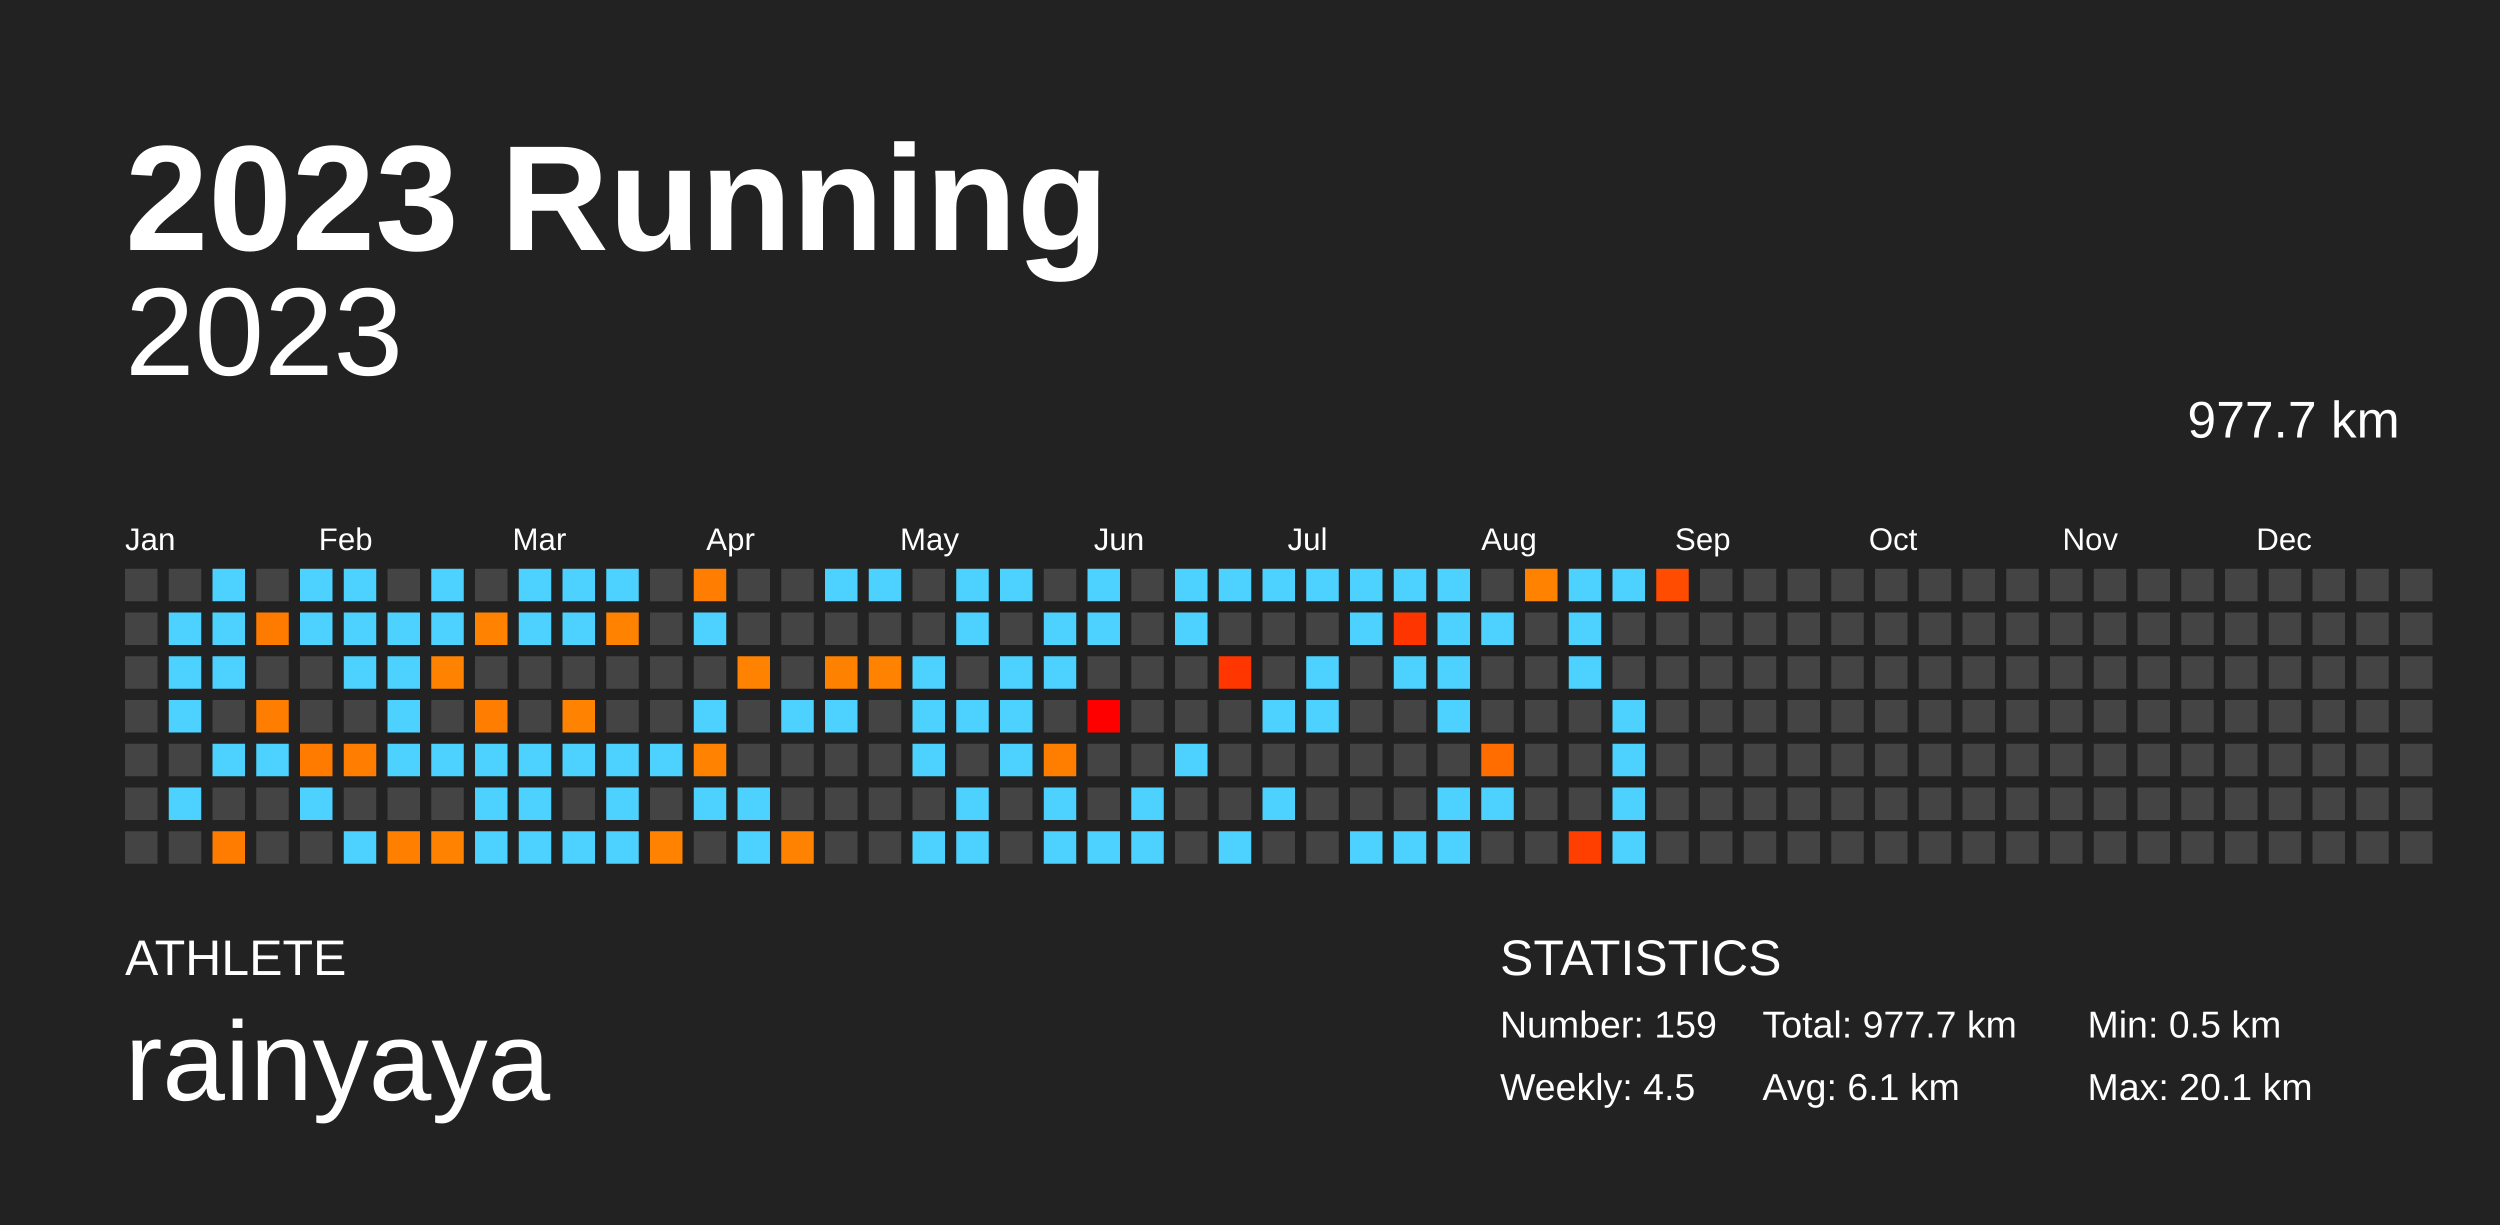
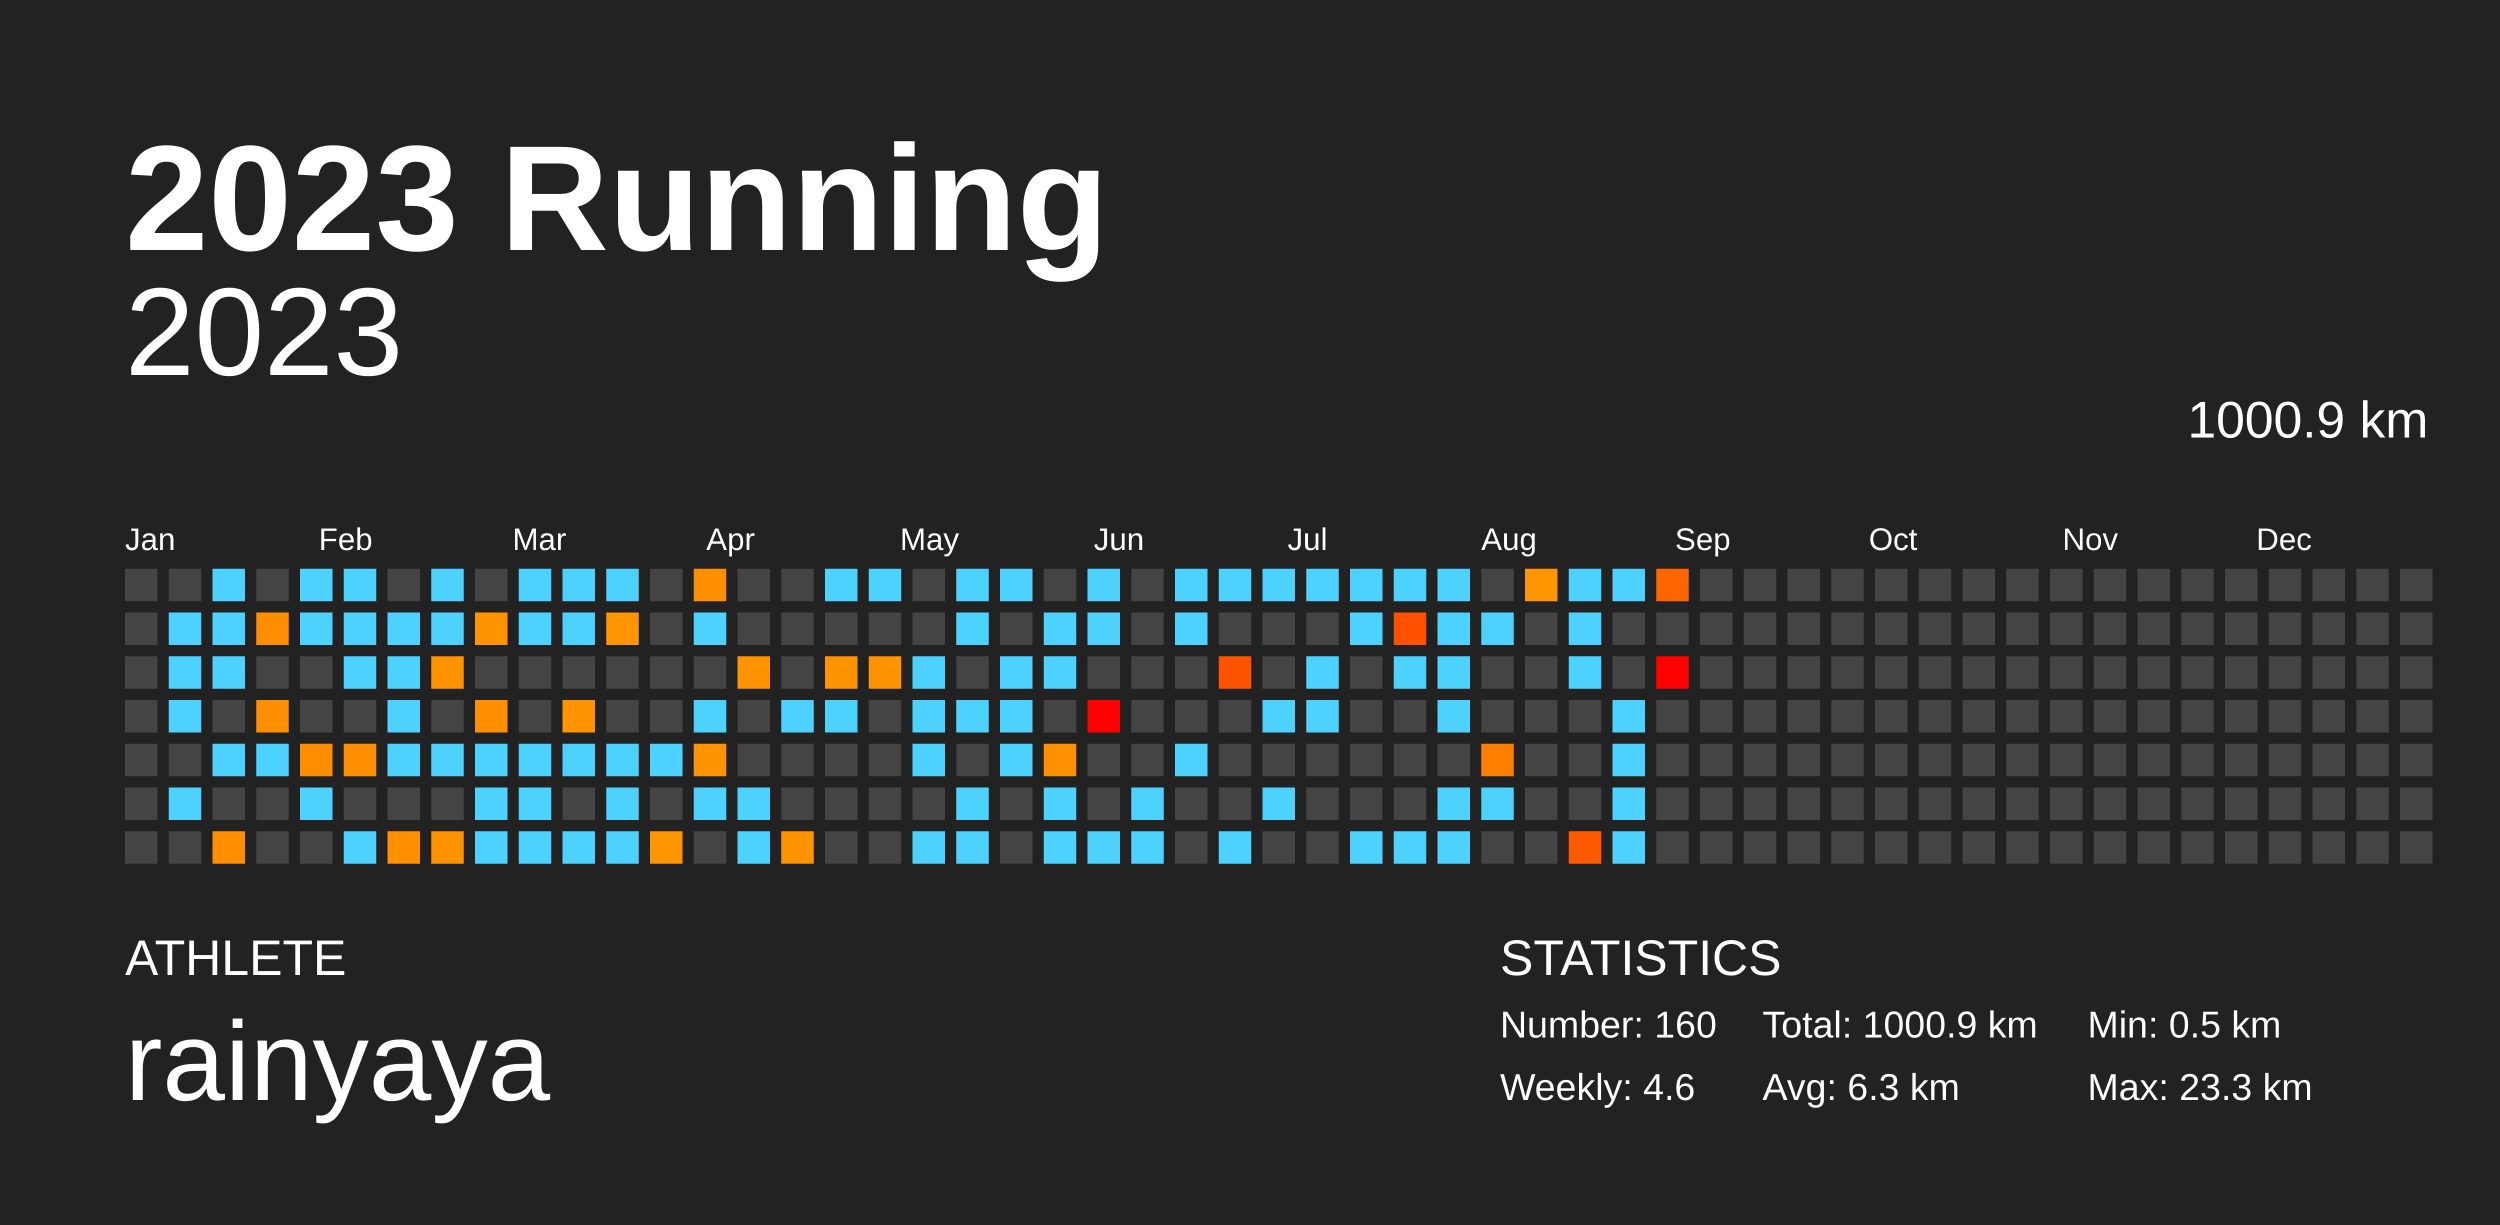
<svg xmlns="http://www.w3.org/2000/svg" baseProfile="full" height="98mm" version="1.1" viewBox="0,0,200,98" width="200mm">
  <defs />
  <rect fill="#222222" height="98" width="200" x="0" y="0" />
  <text fill="#FFFFFF" style="font-size:12px; font-family:Arial; font-weight:bold;" x="10" y="20">2023 Running</text>
  <text fill="#FFFFFF" style="font-size:4px; font-family:Arial" x="10" y="78">ATHLETE</text>
  <text fill="#FFFFFF" style="font-size:9px; font-family:Arial" x="10" y="88">rainyaya</text>
  <text fill="#FFFFFF" style="font-size:4px; font-family:Arial" x="120" y="78">STATISTICS</text>
-   <text fill="#FFFFFF" style="font-size:3px; font-family:Arial" x="120" y="83">Number: 159</text>
-   <text fill="#FFFFFF" style="font-size:3px; font-family:Arial" x="120" y="88">Weekly: 4.5</text>
-   <text fill="#FFFFFF" style="font-size:3px; font-family:Arial" x="141" y="83">Total: 977.7 km</text>
-   <text fill="#FFFFFF" style="font-size:3px; font-family:Arial" x="141" y="88">Avg: 6.1 km</text>
+   <text fill="#FFFFFF" style="font-size:3px; font-family:Arial" x="120" y="83">Number: 160</text>
+   <text fill="#FFFFFF" style="font-size:3px; font-family:Arial" x="120" y="88">Weekly: 4.6</text>
+   <text fill="#FFFFFF" style="font-size:3px; font-family:Arial" x="141" y="83">Total: 1000.9 km</text>
+   <text fill="#FFFFFF" style="font-size:3px; font-family:Arial" x="141" y="88">Avg: 6.3 km</text>
  <text fill="#FFFFFF" style="font-size:3px; font-family:Arial" x="167" y="83">Min: 0.5 km</text>
-   <text fill="#FFFFFF" style="font-size:3px; font-family:Arial" x="167" y="88">Max: 20.1 km</text>
+   <text fill="#FFFFFF" style="font-size:3px; font-family:Arial" x="167" y="88">Max: 23.3 km</text>
  <text alignment-baseline="hanging" fill="#FFFFFF" style="font-size:10.0px; font-family:Arial;" x="10" y="30">2023</text>
-   <text alignment-baseline="hanging" fill="#FFFFFF" style="font-size:4.125px; font-family:Arial;" x="175" y="35">977.7 km</text>
+   <text alignment-baseline="hanging" fill="#FFFFFF" style="font-size:4.125px; font-family:Arial;" x="175" y="35">1000.9 km</text>
  <text fill="#FFFFFF" style="font-size:2.5px; font-family:Arial" x="10.0" y="44">Jan</text>
  <text fill="#FFFFFF" style="font-size:2.5px; font-family:Arial" x="25.5" y="44">Feb</text>
  <text fill="#FFFFFF" style="font-size:2.5px; font-family:Arial" x="41.0" y="44">Mar</text>
  <text fill="#FFFFFF" style="font-size:2.5px; font-family:Arial" x="56.5" y="44">Apr</text>
  <text fill="#FFFFFF" style="font-size:2.5px; font-family:Arial" x="72.0" y="44">May</text>
  <text fill="#FFFFFF" style="font-size:2.5px; font-family:Arial" x="87.5" y="44">Jun</text>
  <text fill="#FFFFFF" style="font-size:2.5px; font-family:Arial" x="103.0" y="44">Jul</text>
  <text fill="#FFFFFF" style="font-size:2.5px; font-family:Arial" x="118.5" y="44">Aug</text>
  <text fill="#FFFFFF" style="font-size:2.5px; font-family:Arial" x="134.0" y="44">Sep</text>
  <text fill="#FFFFFF" style="font-size:2.5px; font-family:Arial" x="149.5" y="44">Oct</text>
  <text fill="#FFFFFF" style="font-size:2.5px; font-family:Arial" x="165.0" y="44">Nov</text>
  <text fill="#FFFFFF" style="font-size:2.5px; font-family:Arial" x="180.5" y="44">Dec</text>
  <rect fill="#444444" height="2.6" width="2.6" x="10.0" y="45.5" />
  <rect fill="#444444" height="2.6" width="2.6" x="10.0" y="49.0" />
  <rect fill="#444444" height="2.6" width="2.6" x="10.0" y="52.5" />
  <rect fill="#444444" height="2.6" width="2.6" x="10.0" y="56.0" />
  <rect fill="#444444" height="2.6" width="2.6" x="10.0" y="59.5" />
  <rect fill="#444444" height="2.6" width="2.6" x="10.0" y="63.0" />
  <rect fill="#444444" height="2.6" width="2.6" x="10.0" y="66.5" />
  <rect fill="#444444" height="2.6" width="2.6" x="13.5" y="45.5" />
  <rect fill="#4dd2ff" height="2.6" width="2.6" x="13.5" y="49.0" />
  <rect fill="#4dd2ff" height="2.6" width="2.6" x="13.5" y="52.5" />
  <rect fill="#4dd2ff" height="2.6" width="2.6" x="13.5" y="56.0" />
  <rect fill="#444444" height="2.6" width="2.6" x="13.5" y="59.5" />
  <rect fill="#4dd2ff" height="2.6" width="2.6" x="13.5" y="63.0" />
  <rect fill="#444444" height="2.6" width="2.6" x="13.5" y="66.5" />
  <rect fill="#4dd2ff" height="2.6" width="2.6" x="17.0" y="45.5" />
  <rect fill="#4dd2ff" height="2.6" width="2.6" x="17.0" y="49.0" />
  <rect fill="#4dd2ff" height="2.6" width="2.6" x="17.0" y="52.5" />
  <rect fill="#444444" height="2.6" width="2.6" x="17.0" y="56.0" />
  <rect fill="#4dd2ff" height="2.6" width="2.6" x="17.0" y="59.5" />
  <rect fill="#444444" height="2.6" width="2.6" x="17.0" y="63.0" />
-   <rect fill="#ff7c00" height="2.6" width="2.6" x="17.0" y="66.5" />
+   <rect fill="#ff8e00" height="2.6" width="2.6" x="17.0" y="66.5" />
  <rect fill="#444444" height="2.6" width="2.6" x="20.5" y="45.5" />
-   <rect fill="#ff7b00" height="2.6" width="2.6" x="20.5" y="49.0" />
+   <rect fill="#ff8d00" height="2.6" width="2.6" x="20.5" y="49.0" />
  <rect fill="#444444" height="2.6" width="2.6" x="20.5" y="52.5" />
-   <rect fill="#ff7d00" height="2.6" width="2.6" x="20.5" y="56.0" />
+   <rect fill="#ff8f00" height="2.6" width="2.6" x="20.5" y="56.0" />
  <rect fill="#4dd2ff" height="2.6" width="2.6" x="20.5" y="59.5" />
  <rect fill="#444444" height="2.6" width="2.6" x="20.5" y="63.0" />
  <rect fill="#444444" height="2.6" width="2.6" x="20.5" y="66.5" />
  <rect fill="#4dd2ff" height="2.6" width="2.6" x="24.0" y="45.5" />
  <rect fill="#4dd2ff" height="2.6" width="2.6" x="24.0" y="49.0" />
  <rect fill="#444444" height="2.6" width="2.6" x="24.0" y="52.5" />
  <rect fill="#444444" height="2.6" width="2.6" x="24.0" y="56.0" />
-   <rect fill="#ff7b00" height="2.6" width="2.6" x="24.0" y="59.5" />
+   <rect fill="#ff8d00" height="2.6" width="2.6" x="24.0" y="59.5" />
  <rect fill="#4dd2ff" height="2.6" width="2.6" x="24.0" y="63.0" />
  <rect fill="#444444" height="2.6" width="2.6" x="24.0" y="66.5" />
  <rect fill="#4dd2ff" height="2.6" width="2.6" x="27.5" y="45.5" />
  <rect fill="#4dd2ff" height="2.6" width="2.6" x="27.5" y="49.0" />
  <rect fill="#4dd2ff" height="2.6" width="2.6" x="27.5" y="52.5" />
  <rect fill="#444444" height="2.6" width="2.6" x="27.5" y="56.0" />
-   <rect fill="#ff7d00" height="2.6" width="2.6" x="27.5" y="59.5" />
+   <rect fill="#ff8f00" height="2.6" width="2.6" x="27.5" y="59.5" />
  <rect fill="#444444" height="2.6" width="2.6" x="27.5" y="63.0" />
  <rect fill="#4dd2ff" height="2.6" width="2.6" x="27.5" y="66.5" />
  <rect fill="#444444" height="2.6" width="2.6" x="31.0" y="45.5" />
  <rect fill="#4dd2ff" height="2.6" width="2.6" x="31.0" y="49.0" />
  <rect fill="#4dd2ff" height="2.6" width="2.6" x="31.0" y="52.5" />
  <rect fill="#4dd2ff" height="2.6" width="2.6" x="31.0" y="56.0" />
  <rect fill="#4dd2ff" height="2.6" width="2.6" x="31.0" y="59.5" />
  <rect fill="#444444" height="2.6" width="2.6" x="31.0" y="63.0" />
-   <rect fill="#ff8000" height="2.6" width="2.6" x="31.0" y="66.5" />
+   <rect fill="#ff9100" height="2.6" width="2.6" x="31.0" y="66.5" />
  <rect fill="#4dd2ff" height="2.6" width="2.6" x="34.5" y="45.5" />
  <rect fill="#4dd2ff" height="2.6" width="2.6" x="34.5" y="49.0" />
-   <rect fill="#ff8300" height="2.6" width="2.6" x="34.5" y="52.5" />
+   <rect fill="#ff9400" height="2.6" width="2.6" x="34.5" y="52.5" />
  <rect fill="#444444" height="2.6" width="2.6" x="34.5" y="56.0" />
  <rect fill="#4dd2ff" height="2.6" width="2.6" x="34.5" y="59.5" />
  <rect fill="#444444" height="2.6" width="2.6" x="34.5" y="63.0" />
-   <rect fill="#ff8300" height="2.6" width="2.6" x="34.5" y="66.5" />
+   <rect fill="#ff9400" height="2.6" width="2.6" x="34.5" y="66.5" />
  <rect fill="#444444" height="2.6" width="2.6" x="38.0" y="45.5" />
-   <rect fill="#ff8300" height="2.6" width="2.6" x="38.0" y="49.0" />
+   <rect fill="#ff9400" height="2.6" width="2.6" x="38.0" y="49.0" />
  <rect fill="#444444" height="2.6" width="2.6" x="38.0" y="52.5" />
-   <rect fill="#ff7d00" height="2.6" width="2.6" x="38.0" y="56.0" />
+   <rect fill="#ff8f00" height="2.6" width="2.6" x="38.0" y="56.0" />
  <rect fill="#4dd2ff" height="2.6" width="2.6" x="38.0" y="59.5" />
  <rect fill="#4dd2ff" height="2.6" width="2.6" x="38.0" y="63.0" />
  <rect fill="#4dd2ff" height="2.6" width="2.6" x="38.0" y="66.5" />
  <rect fill="#4dd2ff" height="2.6" width="2.6" x="41.5" y="45.5" />
  <rect fill="#4dd2ff" height="2.6" width="2.6" x="41.5" y="49.0" />
  <rect fill="#444444" height="2.6" width="2.6" x="41.5" y="52.5" />
  <rect fill="#444444" height="2.6" width="2.6" x="41.5" y="56.0" />
  <rect fill="#4dd2ff" height="2.6" width="2.6" x="41.5" y="59.5" />
  <rect fill="#4dd2ff" height="2.6" width="2.6" x="41.5" y="63.0" />
  <rect fill="#4dd2ff" height="2.6" width="2.6" x="41.5" y="66.5" />
  <rect fill="#4dd2ff" height="2.6" width="2.6" x="45.0" y="45.5" />
  <rect fill="#4dd2ff" height="2.6" width="2.6" x="45.0" y="49.0" />
  <rect fill="#444444" height="2.6" width="2.6" x="45.0" y="52.5" />
-   <rect fill="#ff8200" height="2.6" width="2.6" x="45.0" y="56.0" />
+   <rect fill="#ff9300" height="2.6" width="2.6" x="45.0" y="56.0" />
  <rect fill="#4dd2ff" height="2.6" width="2.6" x="45.0" y="59.5" />
  <rect fill="#444444" height="2.6" width="2.6" x="45.0" y="63.0" />
  <rect fill="#4dd2ff" height="2.6" width="2.6" x="45.0" y="66.5" />
  <rect fill="#4dd2ff" height="2.6" width="2.6" x="48.5" y="45.5" />
-   <rect fill="#ff8300" height="2.6" width="2.6" x="48.5" y="49.0" />
+   <rect fill="#ff9500" height="2.6" width="2.6" x="48.5" y="49.0" />
  <rect fill="#444444" height="2.6" width="2.6" x="48.5" y="52.5" />
  <rect fill="#444444" height="2.6" width="2.6" x="48.5" y="56.0" />
  <rect fill="#4dd2ff" height="2.6" width="2.6" x="48.5" y="59.5" />
  <rect fill="#4dd2ff" height="2.6" width="2.6" x="48.5" y="63.0" />
  <rect fill="#4dd2ff" height="2.6" width="2.6" x="48.5" y="66.5" />
  <rect fill="#444444" height="2.6" width="2.6" x="52.0" y="45.5" />
  <rect fill="#444444" height="2.6" width="2.6" x="52.0" y="49.0" />
  <rect fill="#444444" height="2.6" width="2.6" x="52.0" y="52.5" />
  <rect fill="#444444" height="2.6" width="2.6" x="52.0" y="56.0" />
  <rect fill="#4dd2ff" height="2.6" width="2.6" x="52.0" y="59.5" />
  <rect fill="#444444" height="2.6" width="2.6" x="52.0" y="63.0" />
-   <rect fill="#ff8300" height="2.6" width="2.6" x="52.0" y="66.5" />
-   <rect fill="#ff7d00" height="2.6" width="2.6" x="55.5" y="45.5" />
+   <rect fill="#ff9500" height="2.6" width="2.6" x="52.0" y="66.5" />
+   <rect fill="#ff8f00" height="2.6" width="2.6" x="55.5" y="45.5" />
  <rect fill="#4dd2ff" height="2.6" width="2.6" x="55.5" y="49.0" />
  <rect fill="#444444" height="2.6" width="2.6" x="55.5" y="52.5" />
  <rect fill="#4dd2ff" height="2.6" width="2.6" x="55.5" y="56.0" />
-   <rect fill="#ff8300" height="2.6" width="2.6" x="55.5" y="59.5" />
+   <rect fill="#ff9400" height="2.6" width="2.6" x="55.5" y="59.5" />
  <rect fill="#4dd2ff" height="2.6" width="2.6" x="55.5" y="63.0" />
  <rect fill="#444444" height="2.6" width="2.6" x="55.5" y="66.5" />
  <rect fill="#444444" height="2.6" width="2.6" x="59.0" y="45.5" />
  <rect fill="#444444" height="2.6" width="2.6" x="59.0" y="49.0" />
-   <rect fill="#ff8300" height="2.6" width="2.6" x="59.0" y="52.5" />
+   <rect fill="#ff9400" height="2.6" width="2.6" x="59.0" y="52.5" />
  <rect fill="#444444" height="2.6" width="2.6" x="59.0" y="56.0" />
  <rect fill="#444444" height="2.6" width="2.6" x="59.0" y="59.5" />
  <rect fill="#4dd2ff" height="2.6" width="2.6" x="59.0" y="63.0" />
  <rect fill="#4dd2ff" height="2.6" width="2.6" x="59.0" y="66.5" />
  <rect fill="#444444" height="2.6" width="2.6" x="62.5" y="45.5" />
  <rect fill="#444444" height="2.6" width="2.6" x="62.5" y="49.0" />
  <rect fill="#444444" height="2.6" width="2.6" x="62.5" y="52.5" />
  <rect fill="#4dd2ff" height="2.6" width="2.6" x="62.5" y="56.0" />
  <rect fill="#444444" height="2.6" width="2.6" x="62.5" y="59.5" />
  <rect fill="#444444" height="2.6" width="2.6" x="62.5" y="63.0" />
-   <rect fill="#ff8300" height="2.6" width="2.6" x="62.5" y="66.5" />
+   <rect fill="#ff9400" height="2.6" width="2.6" x="62.5" y="66.5" />
  <rect fill="#4dd2ff" height="2.6" width="2.6" x="66.0" y="45.5" />
  <rect fill="#444444" height="2.6" width="2.6" x="66.0" y="49.0" />
-   <rect fill="#ff8100" height="2.6" width="2.6" x="66.0" y="52.5" />
+   <rect fill="#ff9300" height="2.6" width="2.6" x="66.0" y="52.5" />
  <rect fill="#4dd2ff" height="2.6" width="2.6" x="66.0" y="56.0" />
  <rect fill="#444444" height="2.6" width="2.6" x="66.0" y="59.5" />
  <rect fill="#444444" height="2.6" width="2.6" x="66.0" y="63.0" />
  <rect fill="#444444" height="2.6" width="2.6" x="66.0" y="66.5" />
  <rect fill="#4dd2ff" height="2.6" width="2.6" x="69.5" y="45.5" />
  <rect fill="#444444" height="2.6" width="2.6" x="69.5" y="49.0" />
-   <rect fill="#ff8200" height="2.6" width="2.6" x="69.5" y="52.5" />
+   <rect fill="#ff9300" height="2.6" width="2.6" x="69.5" y="52.5" />
  <rect fill="#444444" height="2.6" width="2.6" x="69.5" y="56.0" />
  <rect fill="#444444" height="2.6" width="2.6" x="69.5" y="59.5" />
  <rect fill="#444444" height="2.6" width="2.6" x="69.5" y="63.0" />
  <rect fill="#444444" height="2.6" width="2.6" x="69.5" y="66.5" />
  <rect fill="#444444" height="2.6" width="2.6" x="73.0" y="45.5" />
  <rect fill="#444444" height="2.6" width="2.6" x="73.0" y="49.0" />
  <rect fill="#4dd2ff" height="2.6" width="2.6" x="73.0" y="52.5" />
  <rect fill="#4dd2ff" height="2.6" width="2.6" x="73.0" y="56.0" />
  <rect fill="#4dd2ff" height="2.6" width="2.6" x="73.0" y="59.5" />
  <rect fill="#444444" height="2.6" width="2.6" x="73.0" y="63.0" />
  <rect fill="#4dd2ff" height="2.6" width="2.6" x="73.0" y="66.5" />
  <rect fill="#4dd2ff" height="2.6" width="2.6" x="76.5" y="45.5" />
  <rect fill="#4dd2ff" height="2.6" width="2.6" x="76.5" y="49.0" />
  <rect fill="#444444" height="2.6" width="2.6" x="76.5" y="52.5" />
  <rect fill="#4dd2ff" height="2.6" width="2.6" x="76.5" y="56.0" />
  <rect fill="#444444" height="2.6" width="2.6" x="76.5" y="59.5" />
  <rect fill="#4dd2ff" height="2.6" width="2.6" x="76.5" y="63.0" />
  <rect fill="#4dd2ff" height="2.6" width="2.6" x="76.5" y="66.5" />
  <rect fill="#4dd2ff" height="2.6" width="2.6" x="80.0" y="45.5" />
  <rect fill="#444444" height="2.6" width="2.6" x="80.0" y="49.0" />
  <rect fill="#4dd2ff" height="2.6" width="2.6" x="80.0" y="52.5" />
  <rect fill="#4dd2ff" height="2.6" width="2.6" x="80.0" y="56.0" />
  <rect fill="#4dd2ff" height="2.6" width="2.6" x="80.0" y="59.5" />
  <rect fill="#444444" height="2.6" width="2.6" x="80.0" y="63.0" />
  <rect fill="#444444" height="2.6" width="2.6" x="80.0" y="66.5" />
  <rect fill="#444444" height="2.6" width="2.6" x="83.5" y="45.5" />
  <rect fill="#4dd2ff" height="2.6" width="2.6" x="83.5" y="49.0" />
  <rect fill="#4dd2ff" height="2.6" width="2.6" x="83.5" y="52.5" />
  <rect fill="#444444" height="2.6" width="2.6" x="83.5" y="56.0" />
-   <rect fill="#ff7e00" height="2.6" width="2.6" x="83.5" y="59.5" />
+   <rect fill="#ff9000" height="2.6" width="2.6" x="83.5" y="59.5" />
  <rect fill="#4dd2ff" height="2.6" width="2.6" x="83.5" y="63.0" />
  <rect fill="#4dd2ff" height="2.6" width="2.6" x="83.5" y="66.5" />
  <rect fill="#4dd2ff" height="2.6" width="2.6" x="87.0" y="45.5" />
  <rect fill="#4dd2ff" height="2.6" width="2.6" x="87.0" y="49.0" />
  <rect fill="#444444" height="2.6" width="2.6" x="87.0" y="52.5" />
  <rect fill="red" height="2.6" width="2.6" x="87.0" y="56.0" />
  <rect fill="#444444" height="2.6" width="2.6" x="87.0" y="59.5" />
  <rect fill="#444444" height="2.6" width="2.6" x="87.0" y="63.0" />
  <rect fill="#4dd2ff" height="2.6" width="2.6" x="87.0" y="66.5" />
  <rect fill="#444444" height="2.6" width="2.6" x="90.5" y="45.5" />
  <rect fill="#444444" height="2.6" width="2.6" x="90.5" y="49.0" />
  <rect fill="#444444" height="2.6" width="2.6" x="90.5" y="52.5" />
  <rect fill="#444444" height="2.6" width="2.6" x="90.5" y="56.0" />
  <rect fill="#444444" height="2.6" width="2.6" x="90.5" y="59.5" />
  <rect fill="#4dd2ff" height="2.6" width="2.6" x="90.5" y="63.0" />
  <rect fill="#4dd2ff" height="2.6" width="2.6" x="90.5" y="66.5" />
  <rect fill="#4dd2ff" height="2.6" width="2.6" x="94.0" y="45.5" />
  <rect fill="#4dd2ff" height="2.6" width="2.6" x="94.0" y="49.0" />
  <rect fill="#444444" height="2.6" width="2.6" x="94.0" y="52.5" />
  <rect fill="#444444" height="2.6" width="2.6" x="94.0" y="56.0" />
  <rect fill="#4dd2ff" height="2.6" width="2.6" x="94.0" y="59.5" />
  <rect fill="#444444" height="2.6" width="2.6" x="94.0" y="63.0" />
  <rect fill="#444444" height="2.6" width="2.6" x="94.0" y="66.5" />
  <rect fill="#4dd2ff" height="2.6" width="2.6" x="97.5" y="45.5" />
  <rect fill="#444444" height="2.6" width="2.6" x="97.5" y="49.0" />
-   <rect fill="#ff3600" height="2.6" width="2.6" x="97.5" y="52.5" />
+   <rect fill="#ff5200" height="2.6" width="2.6" x="97.5" y="52.5" />
  <rect fill="#444444" height="2.6" width="2.6" x="97.5" y="56.0" />
  <rect fill="#444444" height="2.6" width="2.6" x="97.5" y="59.5" />
  <rect fill="#444444" height="2.6" width="2.6" x="97.5" y="63.0" />
  <rect fill="#4dd2ff" height="2.6" width="2.6" x="97.5" y="66.5" />
  <rect fill="#4dd2ff" height="2.6" width="2.6" x="101.0" y="45.5" />
  <rect fill="#444444" height="2.6" width="2.6" x="101.0" y="49.0" />
  <rect fill="#444444" height="2.6" width="2.6" x="101.0" y="52.5" />
  <rect fill="#4dd2ff" height="2.6" width="2.6" x="101.0" y="56.0" />
  <rect fill="#444444" height="2.6" width="2.6" x="101.0" y="59.5" />
  <rect fill="#4dd2ff" height="2.6" width="2.6" x="101.0" y="63.0" />
  <rect fill="#444444" height="2.6" width="2.6" x="101.0" y="66.5" />
  <rect fill="#4dd2ff" height="2.6" width="2.6" x="104.5" y="45.5" />
  <rect fill="#444444" height="2.6" width="2.6" x="104.5" y="49.0" />
  <rect fill="#4dd2ff" height="2.6" width="2.6" x="104.5" y="52.5" />
  <rect fill="#4dd2ff" height="2.6" width="2.6" x="104.5" y="56.0" />
  <rect fill="#444444" height="2.6" width="2.6" x="104.5" y="59.5" />
  <rect fill="#444444" height="2.6" width="2.6" x="104.5" y="63.0" />
  <rect fill="#444444" height="2.6" width="2.6" x="104.5" y="66.5" />
  <rect fill="#4dd2ff" height="2.6" width="2.6" x="108.0" y="45.5" />
  <rect fill="#4dd2ff" height="2.6" width="2.6" x="108.0" y="49.0" />
  <rect fill="#444444" height="2.6" width="2.6" x="108.0" y="52.5" />
  <rect fill="#444444" height="2.6" width="2.6" x="108.0" y="56.0" />
  <rect fill="#444444" height="2.6" width="2.6" x="108.0" y="59.5" />
  <rect fill="#444444" height="2.6" width="2.6" x="108.0" y="63.0" />
  <rect fill="#4dd2ff" height="2.6" width="2.6" x="108.0" y="66.5" />
  <rect fill="#4dd2ff" height="2.6" width="2.6" x="111.5" y="45.5" />
-   <rect fill="#ff3500" height="2.6" width="2.6" x="111.5" y="49.0" />
+   <rect fill="#ff5100" height="2.6" width="2.6" x="111.5" y="49.0" />
  <rect fill="#4dd2ff" height="2.6" width="2.6" x="111.5" y="52.5" />
  <rect fill="#444444" height="2.6" width="2.6" x="111.5" y="56.0" />
  <rect fill="#444444" height="2.6" width="2.6" x="111.5" y="59.5" />
  <rect fill="#444444" height="2.6" width="2.6" x="111.5" y="63.0" />
  <rect fill="#4dd2ff" height="2.6" width="2.6" x="111.5" y="66.5" />
  <rect fill="#4dd2ff" height="2.6" width="2.6" x="115.0" y="45.5" />
  <rect fill="#4dd2ff" height="2.6" width="2.6" x="115.0" y="49.0" />
  <rect fill="#4dd2ff" height="2.6" width="2.6" x="115.0" y="52.5" />
  <rect fill="#4dd2ff" height="2.6" width="2.6" x="115.0" y="56.0" />
  <rect fill="#444444" height="2.6" width="2.6" x="115.0" y="59.5" />
  <rect fill="#4dd2ff" height="2.6" width="2.6" x="115.0" y="63.0" />
  <rect fill="#4dd2ff" height="2.6" width="2.6" x="115.0" y="66.5" />
  <rect fill="#444444" height="2.6" width="2.6" x="118.5" y="45.5" />
  <rect fill="#4dd2ff" height="2.6" width="2.6" x="118.5" y="49.0" />
  <rect fill="#444444" height="2.6" width="2.6" x="118.5" y="52.5" />
  <rect fill="#444444" height="2.6" width="2.6" x="118.5" y="56.0" />
-   <rect fill="#ff6c00" height="2.6" width="2.6" x="118.5" y="59.5" />
+   <rect fill="#ff8000" height="2.6" width="2.6" x="118.5" y="59.5" />
  <rect fill="#4dd2ff" height="2.6" width="2.6" x="118.5" y="63.0" />
  <rect fill="#444444" height="2.6" width="2.6" x="118.5" y="66.5" />
-   <rect fill="#ff8300" height="2.6" width="2.6" x="122.0" y="45.5" />
+   <rect fill="#ff9500" height="2.6" width="2.6" x="122.0" y="45.5" />
  <rect fill="#444444" height="2.6" width="2.6" x="122.0" y="49.0" />
  <rect fill="#444444" height="2.6" width="2.6" x="122.0" y="52.5" />
  <rect fill="#444444" height="2.6" width="2.6" x="122.0" y="56.0" />
  <rect fill="#444444" height="2.6" width="2.6" x="122.0" y="59.5" />
  <rect fill="#444444" height="2.6" width="2.6" x="122.0" y="63.0" />
  <rect fill="#444444" height="2.6" width="2.6" x="122.0" y="66.5" />
  <rect fill="#4dd2ff" height="2.6" width="2.6" x="125.5" y="45.5" />
  <rect fill="#4dd2ff" height="2.6" width="2.6" x="125.5" y="49.0" />
  <rect fill="#4dd2ff" height="2.6" width="2.6" x="125.5" y="52.5" />
  <rect fill="#444444" height="2.6" width="2.6" x="125.5" y="56.0" />
  <rect fill="#444444" height="2.6" width="2.6" x="125.5" y="59.5" />
  <rect fill="#444444" height="2.6" width="2.6" x="125.5" y="63.0" />
-   <rect fill="#ff3f00" height="2.6" width="2.6" x="125.5" y="66.5" />
+   <rect fill="#ff5a00" height="2.6" width="2.6" x="125.5" y="66.5" />
  <rect fill="#4dd2ff" height="2.6" width="2.6" x="129.0" y="45.5" />
  <rect fill="#444444" height="2.6" width="2.6" x="129.0" y="49.0" />
  <rect fill="#444444" height="2.6" width="2.6" x="129.0" y="52.5" />
  <rect fill="#4dd2ff" height="2.6" width="2.6" x="129.0" y="56.0" />
  <rect fill="#4dd2ff" height="2.6" width="2.6" x="129.0" y="59.5" />
  <rect fill="#4dd2ff" height="2.6" width="2.6" x="129.0" y="63.0" />
  <rect fill="#4dd2ff" height="2.6" width="2.6" x="129.0" y="66.5" />
-   <rect fill="#ff4c00" height="2.6" width="2.6" x="132.5" y="45.5" />
+   <rect fill="#ff6500" height="2.6" width="2.6" x="132.5" y="45.5" />
  <rect fill="#444444" height="2.6" width="2.6" x="132.5" y="49.0" />
-   <rect fill="#444444" height="2.6" width="2.6" x="132.5" y="52.5" />
+   <rect fill="red" height="2.6" width="2.6" x="132.5" y="52.5" />
  <rect fill="#444444" height="2.6" width="2.6" x="132.5" y="56.0" />
  <rect fill="#444444" height="2.6" width="2.6" x="132.5" y="59.5" />
  <rect fill="#444444" height="2.6" width="2.6" x="132.5" y="63.0" />
  <rect fill="#444444" height="2.6" width="2.6" x="132.5" y="66.5" />
  <rect fill="#444444" height="2.6" width="2.6" x="136.0" y="45.5" />
  <rect fill="#444444" height="2.6" width="2.6" x="136.0" y="49.0" />
  <rect fill="#444444" height="2.6" width="2.6" x="136.0" y="52.5" />
  <rect fill="#444444" height="2.6" width="2.6" x="136.0" y="56.0" />
  <rect fill="#444444" height="2.6" width="2.6" x="136.0" y="59.5" />
  <rect fill="#444444" height="2.6" width="2.6" x="136.0" y="63.0" />
  <rect fill="#444444" height="2.6" width="2.6" x="136.0" y="66.5" />
  <rect fill="#444444" height="2.6" width="2.6" x="139.5" y="45.5" />
  <rect fill="#444444" height="2.6" width="2.6" x="139.5" y="49.0" />
  <rect fill="#444444" height="2.6" width="2.6" x="139.5" y="52.5" />
  <rect fill="#444444" height="2.6" width="2.6" x="139.5" y="56.0" />
  <rect fill="#444444" height="2.6" width="2.6" x="139.5" y="59.5" />
  <rect fill="#444444" height="2.6" width="2.6" x="139.5" y="63.0" />
  <rect fill="#444444" height="2.6" width="2.6" x="139.5" y="66.5" />
  <rect fill="#444444" height="2.6" width="2.6" x="143.0" y="45.5" />
  <rect fill="#444444" height="2.6" width="2.6" x="143.0" y="49.0" />
  <rect fill="#444444" height="2.6" width="2.6" x="143.0" y="52.5" />
  <rect fill="#444444" height="2.6" width="2.6" x="143.0" y="56.0" />
  <rect fill="#444444" height="2.6" width="2.6" x="143.0" y="59.5" />
  <rect fill="#444444" height="2.6" width="2.6" x="143.0" y="63.0" />
  <rect fill="#444444" height="2.6" width="2.6" x="143.0" y="66.5" />
  <rect fill="#444444" height="2.6" width="2.6" x="146.5" y="45.5" />
  <rect fill="#444444" height="2.6" width="2.6" x="146.5" y="49.0" />
  <rect fill="#444444" height="2.6" width="2.6" x="146.5" y="52.5" />
  <rect fill="#444444" height="2.6" width="2.6" x="146.5" y="56.0" />
  <rect fill="#444444" height="2.6" width="2.6" x="146.5" y="59.5" />
  <rect fill="#444444" height="2.6" width="2.6" x="146.5" y="63.0" />
  <rect fill="#444444" height="2.6" width="2.6" x="146.5" y="66.5" />
  <rect fill="#444444" height="2.6" width="2.6" x="150.0" y="45.5" />
  <rect fill="#444444" height="2.6" width="2.6" x="150.0" y="49.0" />
  <rect fill="#444444" height="2.6" width="2.6" x="150.0" y="52.5" />
  <rect fill="#444444" height="2.6" width="2.6" x="150.0" y="56.0" />
  <rect fill="#444444" height="2.6" width="2.6" x="150.0" y="59.5" />
  <rect fill="#444444" height="2.6" width="2.6" x="150.0" y="63.0" />
  <rect fill="#444444" height="2.6" width="2.6" x="150.0" y="66.5" />
  <rect fill="#444444" height="2.6" width="2.6" x="153.5" y="45.5" />
  <rect fill="#444444" height="2.6" width="2.6" x="153.5" y="49.0" />
  <rect fill="#444444" height="2.6" width="2.6" x="153.5" y="52.5" />
  <rect fill="#444444" height="2.6" width="2.6" x="153.5" y="56.0" />
  <rect fill="#444444" height="2.6" width="2.6" x="153.5" y="59.5" />
  <rect fill="#444444" height="2.6" width="2.6" x="153.5" y="63.0" />
  <rect fill="#444444" height="2.6" width="2.6" x="153.5" y="66.5" />
  <rect fill="#444444" height="2.6" width="2.6" x="157.0" y="45.5" />
  <rect fill="#444444" height="2.6" width="2.6" x="157.0" y="49.0" />
  <rect fill="#444444" height="2.6" width="2.6" x="157.0" y="52.5" />
  <rect fill="#444444" height="2.6" width="2.6" x="157.0" y="56.0" />
  <rect fill="#444444" height="2.6" width="2.6" x="157.0" y="59.5" />
  <rect fill="#444444" height="2.6" width="2.6" x="157.0" y="63.0" />
  <rect fill="#444444" height="2.6" width="2.6" x="157.0" y="66.5" />
  <rect fill="#444444" height="2.6" width="2.6" x="160.5" y="45.5" />
  <rect fill="#444444" height="2.6" width="2.6" x="160.5" y="49.0" />
  <rect fill="#444444" height="2.6" width="2.6" x="160.5" y="52.5" />
  <rect fill="#444444" height="2.6" width="2.6" x="160.5" y="56.0" />
  <rect fill="#444444" height="2.6" width="2.6" x="160.5" y="59.5" />
  <rect fill="#444444" height="2.6" width="2.6" x="160.5" y="63.0" />
  <rect fill="#444444" height="2.6" width="2.6" x="160.5" y="66.5" />
  <rect fill="#444444" height="2.6" width="2.6" x="164.0" y="45.5" />
  <rect fill="#444444" height="2.6" width="2.6" x="164.0" y="49.0" />
  <rect fill="#444444" height="2.6" width="2.6" x="164.0" y="52.5" />
  <rect fill="#444444" height="2.6" width="2.6" x="164.0" y="56.0" />
  <rect fill="#444444" height="2.6" width="2.6" x="164.0" y="59.5" />
  <rect fill="#444444" height="2.6" width="2.6" x="164.0" y="63.0" />
  <rect fill="#444444" height="2.6" width="2.6" x="164.0" y="66.5" />
  <rect fill="#444444" height="2.6" width="2.6" x="167.5" y="45.5" />
  <rect fill="#444444" height="2.6" width="2.6" x="167.5" y="49.0" />
  <rect fill="#444444" height="2.6" width="2.6" x="167.5" y="52.5" />
  <rect fill="#444444" height="2.6" width="2.6" x="167.5" y="56.0" />
  <rect fill="#444444" height="2.6" width="2.6" x="167.5" y="59.5" />
  <rect fill="#444444" height="2.6" width="2.6" x="167.5" y="63.0" />
  <rect fill="#444444" height="2.6" width="2.6" x="167.5" y="66.5" />
  <rect fill="#444444" height="2.6" width="2.6" x="171.0" y="45.5" />
  <rect fill="#444444" height="2.6" width="2.6" x="171.0" y="49.0" />
  <rect fill="#444444" height="2.6" width="2.6" x="171.0" y="52.5" />
  <rect fill="#444444" height="2.6" width="2.6" x="171.0" y="56.0" />
  <rect fill="#444444" height="2.6" width="2.6" x="171.0" y="59.5" />
  <rect fill="#444444" height="2.6" width="2.6" x="171.0" y="63.0" />
  <rect fill="#444444" height="2.6" width="2.6" x="171.0" y="66.5" />
  <rect fill="#444444" height="2.6" width="2.6" x="174.5" y="45.5" />
  <rect fill="#444444" height="2.6" width="2.6" x="174.5" y="49.0" />
  <rect fill="#444444" height="2.6" width="2.6" x="174.5" y="52.5" />
  <rect fill="#444444" height="2.6" width="2.6" x="174.5" y="56.0" />
  <rect fill="#444444" height="2.6" width="2.6" x="174.5" y="59.5" />
  <rect fill="#444444" height="2.6" width="2.6" x="174.5" y="63.0" />
  <rect fill="#444444" height="2.6" width="2.6" x="174.5" y="66.5" />
  <rect fill="#444444" height="2.6" width="2.6" x="178.0" y="45.5" />
  <rect fill="#444444" height="2.6" width="2.6" x="178.0" y="49.0" />
  <rect fill="#444444" height="2.6" width="2.6" x="178.0" y="52.5" />
  <rect fill="#444444" height="2.6" width="2.6" x="178.0" y="56.0" />
  <rect fill="#444444" height="2.6" width="2.6" x="178.0" y="59.5" />
  <rect fill="#444444" height="2.6" width="2.6" x="178.0" y="63.0" />
  <rect fill="#444444" height="2.6" width="2.6" x="178.0" y="66.5" />
  <rect fill="#444444" height="2.6" width="2.6" x="181.5" y="45.5" />
  <rect fill="#444444" height="2.6" width="2.6" x="181.5" y="49.0" />
  <rect fill="#444444" height="2.6" width="2.6" x="181.5" y="52.5" />
  <rect fill="#444444" height="2.6" width="2.6" x="181.5" y="56.0" />
  <rect fill="#444444" height="2.6" width="2.6" x="181.5" y="59.5" />
  <rect fill="#444444" height="2.6" width="2.6" x="181.5" y="63.0" />
  <rect fill="#444444" height="2.6" width="2.6" x="181.5" y="66.5" />
  <rect fill="#444444" height="2.6" width="2.6" x="185.0" y="45.5" />
  <rect fill="#444444" height="2.6" width="2.6" x="185.0" y="49.0" />
  <rect fill="#444444" height="2.6" width="2.6" x="185.0" y="52.5" />
  <rect fill="#444444" height="2.6" width="2.6" x="185.0" y="56.0" />
  <rect fill="#444444" height="2.6" width="2.6" x="185.0" y="59.5" />
  <rect fill="#444444" height="2.6" width="2.6" x="185.0" y="63.0" />
  <rect fill="#444444" height="2.6" width="2.6" x="185.0" y="66.5" />
  <rect fill="#444444" height="2.6" width="2.6" x="188.5" y="45.5" />
  <rect fill="#444444" height="2.6" width="2.6" x="188.5" y="49.0" />
  <rect fill="#444444" height="2.6" width="2.6" x="188.5" y="52.5" />
  <rect fill="#444444" height="2.6" width="2.6" x="188.5" y="56.0" />
  <rect fill="#444444" height="2.6" width="2.6" x="188.5" y="59.5" />
  <rect fill="#444444" height="2.6" width="2.6" x="188.5" y="63.0" />
  <rect fill="#444444" height="2.6" width="2.6" x="188.5" y="66.5" />
  <rect fill="#444444" height="2.6" width="2.6" x="192.0" y="45.5" />
  <rect fill="#444444" height="2.6" width="2.6" x="192.0" y="49.0" />
  <rect fill="#444444" height="2.6" width="2.6" x="192.0" y="52.5" />
  <rect fill="#444444" height="2.6" width="2.6" x="192.0" y="56.0" />
  <rect fill="#444444" height="2.6" width="2.6" x="192.0" y="59.5" />
  <rect fill="#444444" height="2.6" width="2.6" x="192.0" y="63.0" />
  <rect fill="#444444" height="2.6" width="2.6" x="192.0" y="66.5" />
</svg>
